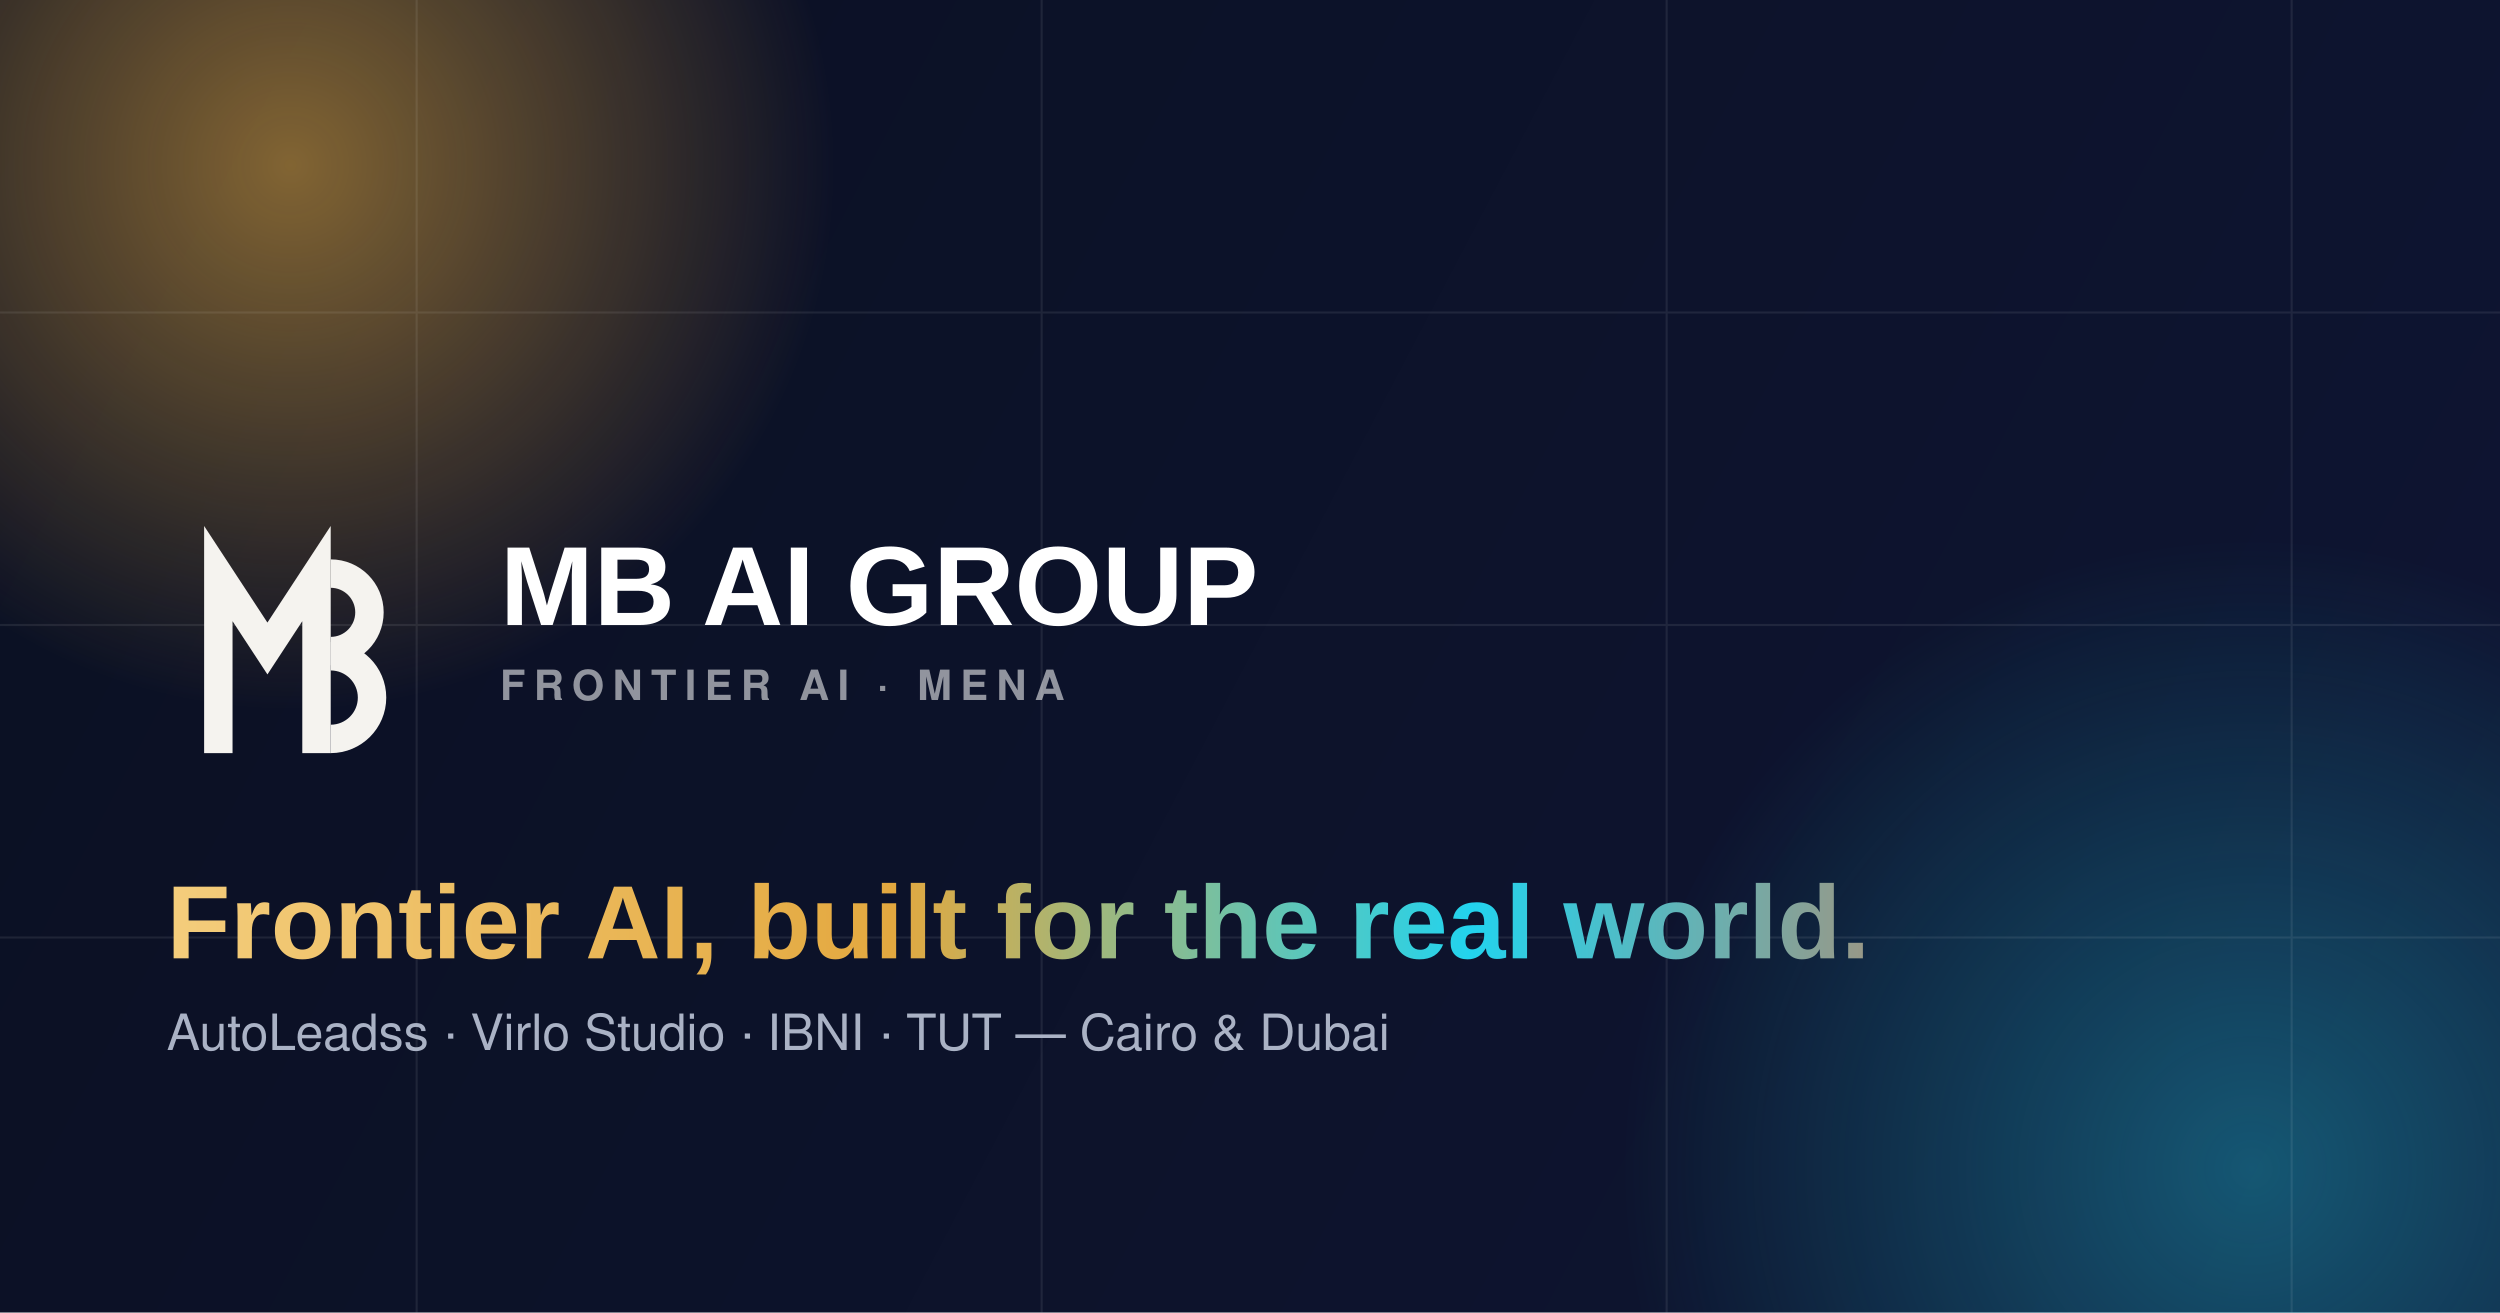
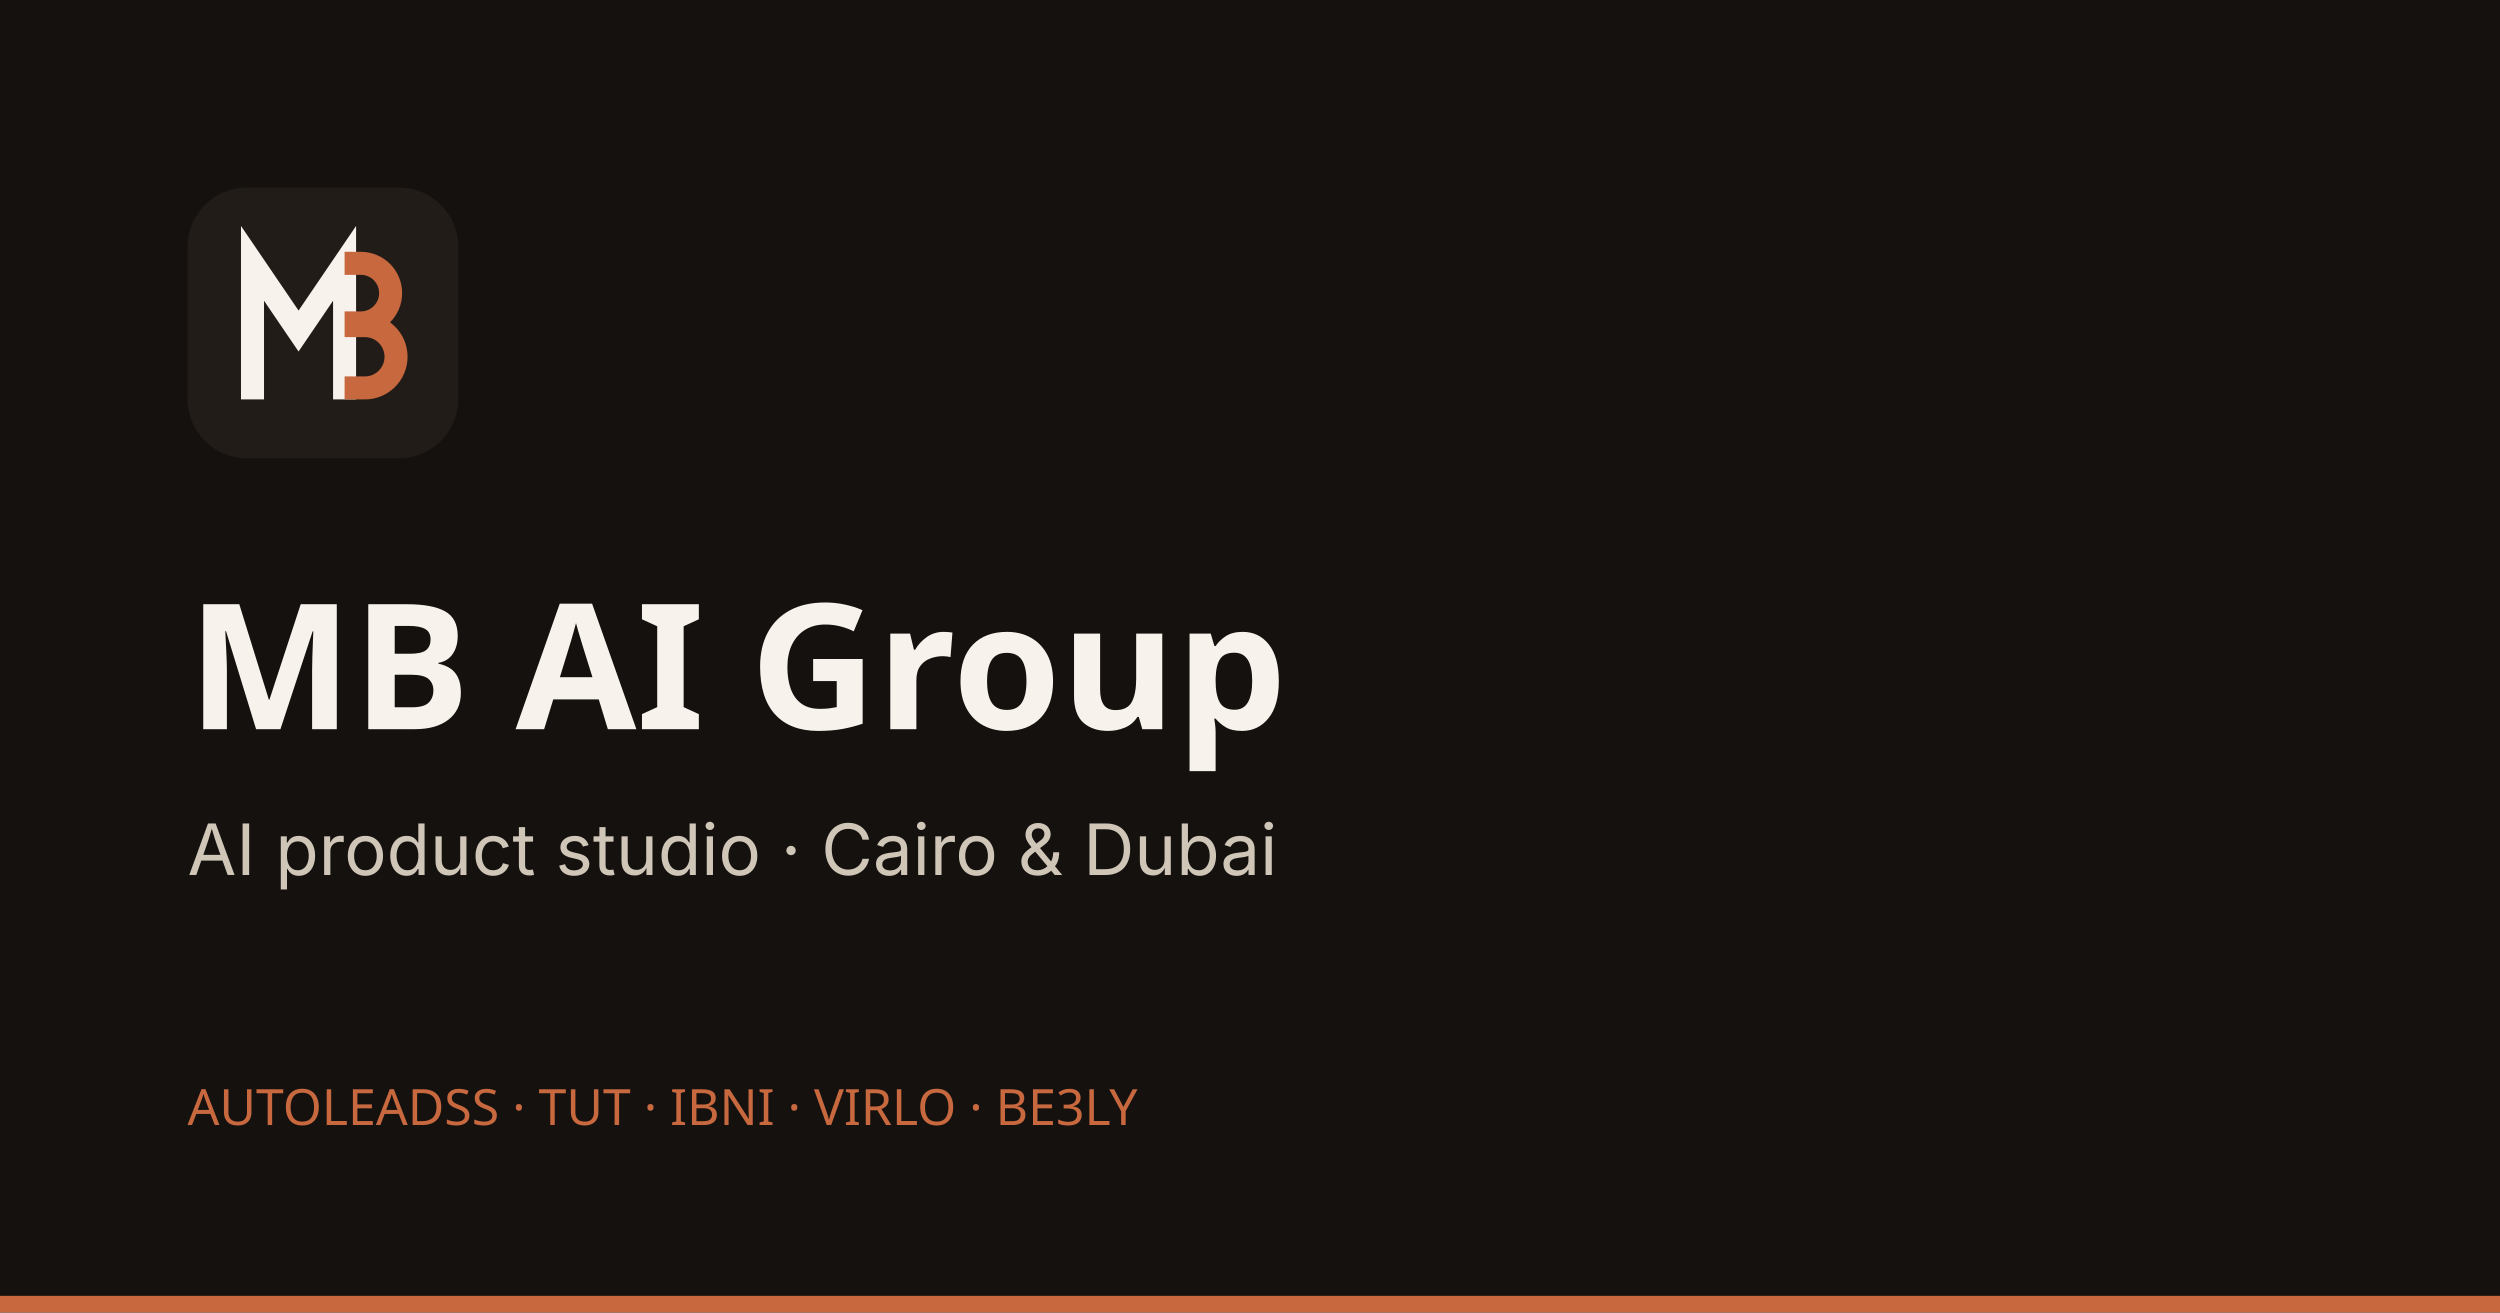
- <svg xmlns="http://www.w3.org/2000/svg" width="1200" height="630" viewBox="0 0 1200 630">
-   <defs>
-     <linearGradient id="bg" x1="0" y1="0" x2="1200" y2="630" gradientUnits="userSpaceOnUse">
-       <stop offset="0%" stop-color="#0b1022" />
-       <stop offset="100%" stop-color="#0e1533" />
-     </linearGradient>
-     <linearGradient id="title-grad" x1="80" y1="0" x2="1000" y2="0" gradientUnits="userSpaceOnUse">
-       <stop offset="0%" stop-color="#f4cd7c" />
-       <stop offset="38%" stop-color="#e3a83f" />
-       <stop offset="68%" stop-color="#22d3ee" />
-       <stop offset="100%" stop-color="#d9784f" />
-     </linearGradient>
-     <radialGradient id="glow1" cx="50%" cy="50%" r="50%">
-       <stop offset="0%" stop-color="#e3a83f" stop-opacity="0.55" />
-       <stop offset="100%" stop-color="#e3a83f" stop-opacity="0" />
-     </radialGradient>
-     <radialGradient id="glow2" cx="50%" cy="50%" r="50%">
-       <stop offset="0%" stop-color="#22d3ee" stop-opacity="0.35" />
-       <stop offset="100%" stop-color="#22d3ee" stop-opacity="0" />
-     </radialGradient>
-   </defs>
-   <rect width="1200" height="630" fill="url(#bg)" />
-   <circle cx="140" cy="80" r="260" fill="url(#glow1)" />
-   <circle cx="1080" cy="560" r="300" fill="url(#glow2)" />
-   <g opacity="0.08" stroke="#ffffff">
-     <path d="M0 150 H1200 M0 300 H1200 M0 450 H1200" />
-     <path d="M200 0 V630 M500 0 V630 M800 0 V630 M1100 0 V630" />
+ <svg xmlns="http://www.w3.org/2000/svg" width="1200" height="630">
+   <rect width="1200" height="630" fill="#14110f" />
+   <rect x="0" y="622" width="1200" height="8" fill="#c8683f" />
+   <g transform="translate(90 90) scale(1.3)">
+     <rect width="100" height="100" rx="22" fill="#211c18" />
+     <g fill="none" stroke-width="8.5">
+       <path d="M24,74 V28 L41,53 L58,28 V74" stroke="#f7f3ec" stroke-linejoin="miter" stroke-linecap="square" />
+       <path d="M58,28 H64 A11,11 0 0 1 64,50 H58 M58,51 H65.5 A11.5,11.5 0 0 1 65.5,74 H58" stroke="#c8683f" stroke-linecap="butt" />
+     </g>
  </g>
-   <g transform="translate(80 253) scale(1.24)">
-     <path d="M63.5,18 A15,15 0 0 1 63.5,48" fill="none" stroke="#F5F3EF" stroke-width="11" />
-     <path d="M63.5,50 A16,16 0 0 1 63.5,82" fill="none" stroke="#F5F3EF" stroke-width="11" />
-     <path d="M20,82 L20,18 L39,47 L58,18 L58,82" fill="none" stroke="#F5F3EF" stroke-width="11" stroke-linecap="square" stroke-linejoin="miter" />
-   </g>
-   <text x="240" y="300" font-family="'Space Grotesk','Helvetica Neue',Arial,sans-serif" font-weight="700" font-size="54" fill="#ffffff">MB AI GROUP</text>
-   <text x="240" y="336" font-family="Helvetica, Arial, sans-serif" font-weight="600" font-size="20" letter-spacing="4" fill="rgba(255,255,255,0.55)">FRONTIER AI · MENA</text>
-   <text x="80" y="460" font-family="'Space Grotesk','Helvetica Neue',Arial,sans-serif" font-weight="800" font-size="50" fill="url(#title-grad)">Frontier AI, built for the real world.</text>
-   <text x="80" y="504" font-family="Helvetica, Arial, sans-serif" font-weight="500" font-size="24" fill="#aab2c5">AutoLeadss · Virlo Studio · IBNI · TUT — Cairo &amp; Dubai</text>
+   <text x="90" y="350" font-family="Fraunces" font-weight="600" font-size="84" fill="#f7f3ec">MB AI Group</text>
+   <text x="90" y="420" font-family="Inter" font-size="34" fill="#cfc6b8">AI product studio · Cairo &amp; Dubai</text>
+   <text x="90" y="540" font-family="IBM Plex Mono" font-size="24" fill="#c8683f">AUTOLEADSS · TUT · IBNI · VIRLO · BE3LY</text>
</svg>
